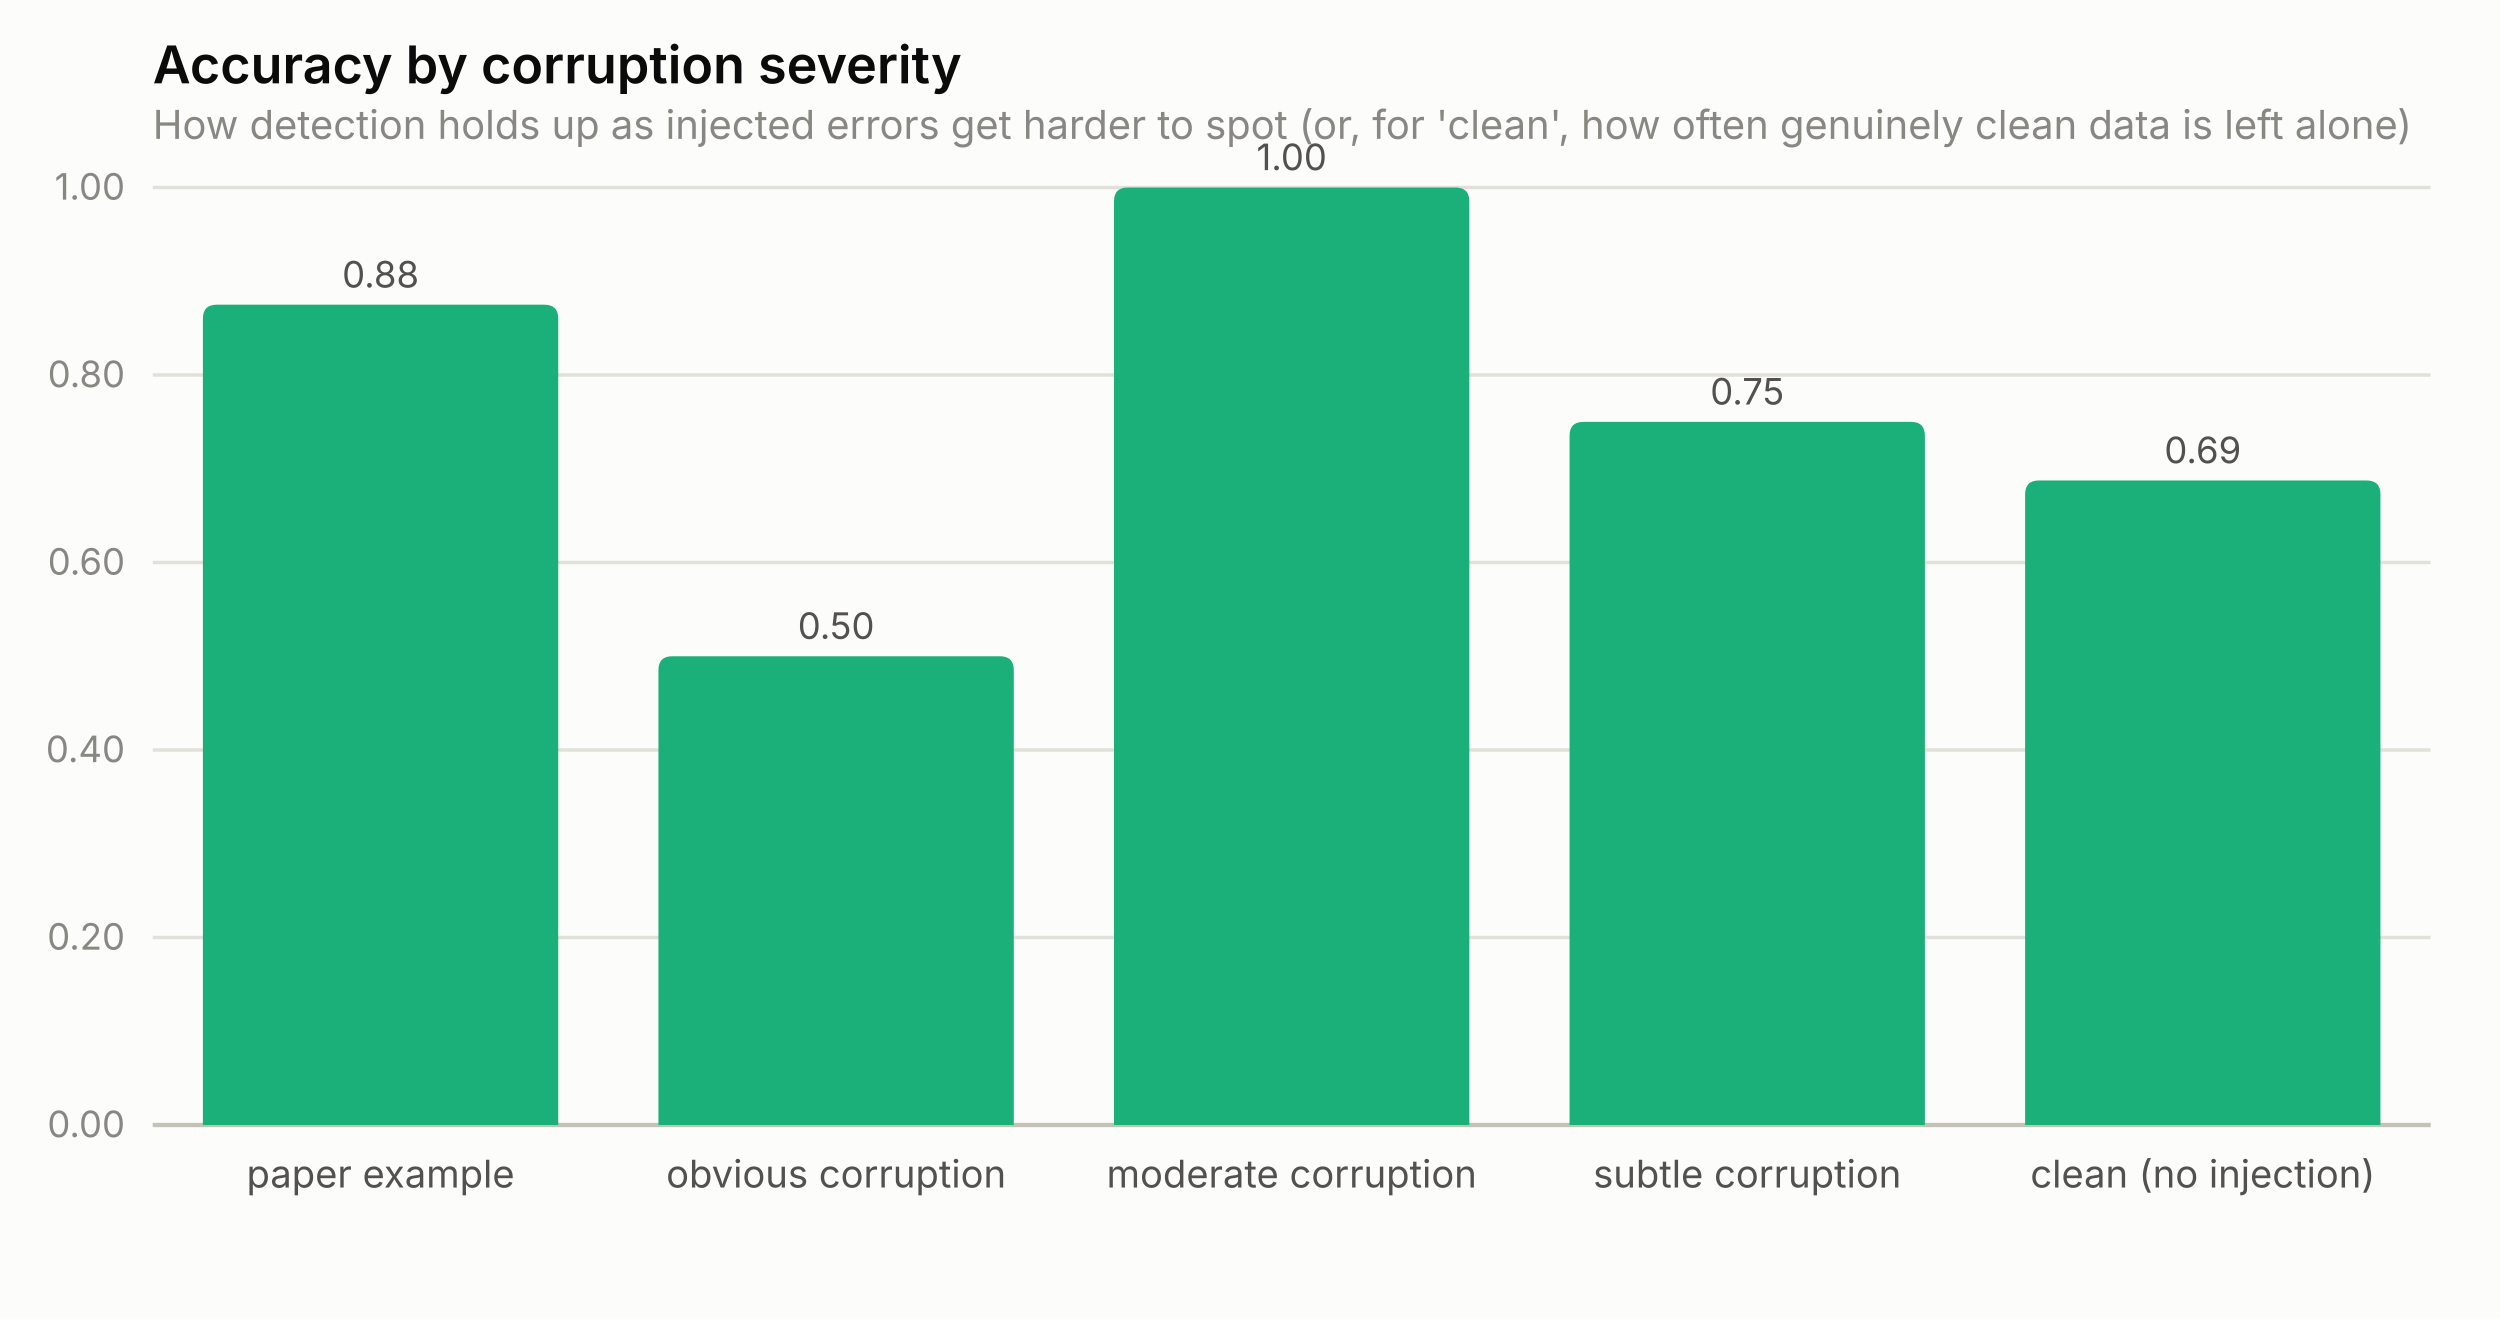
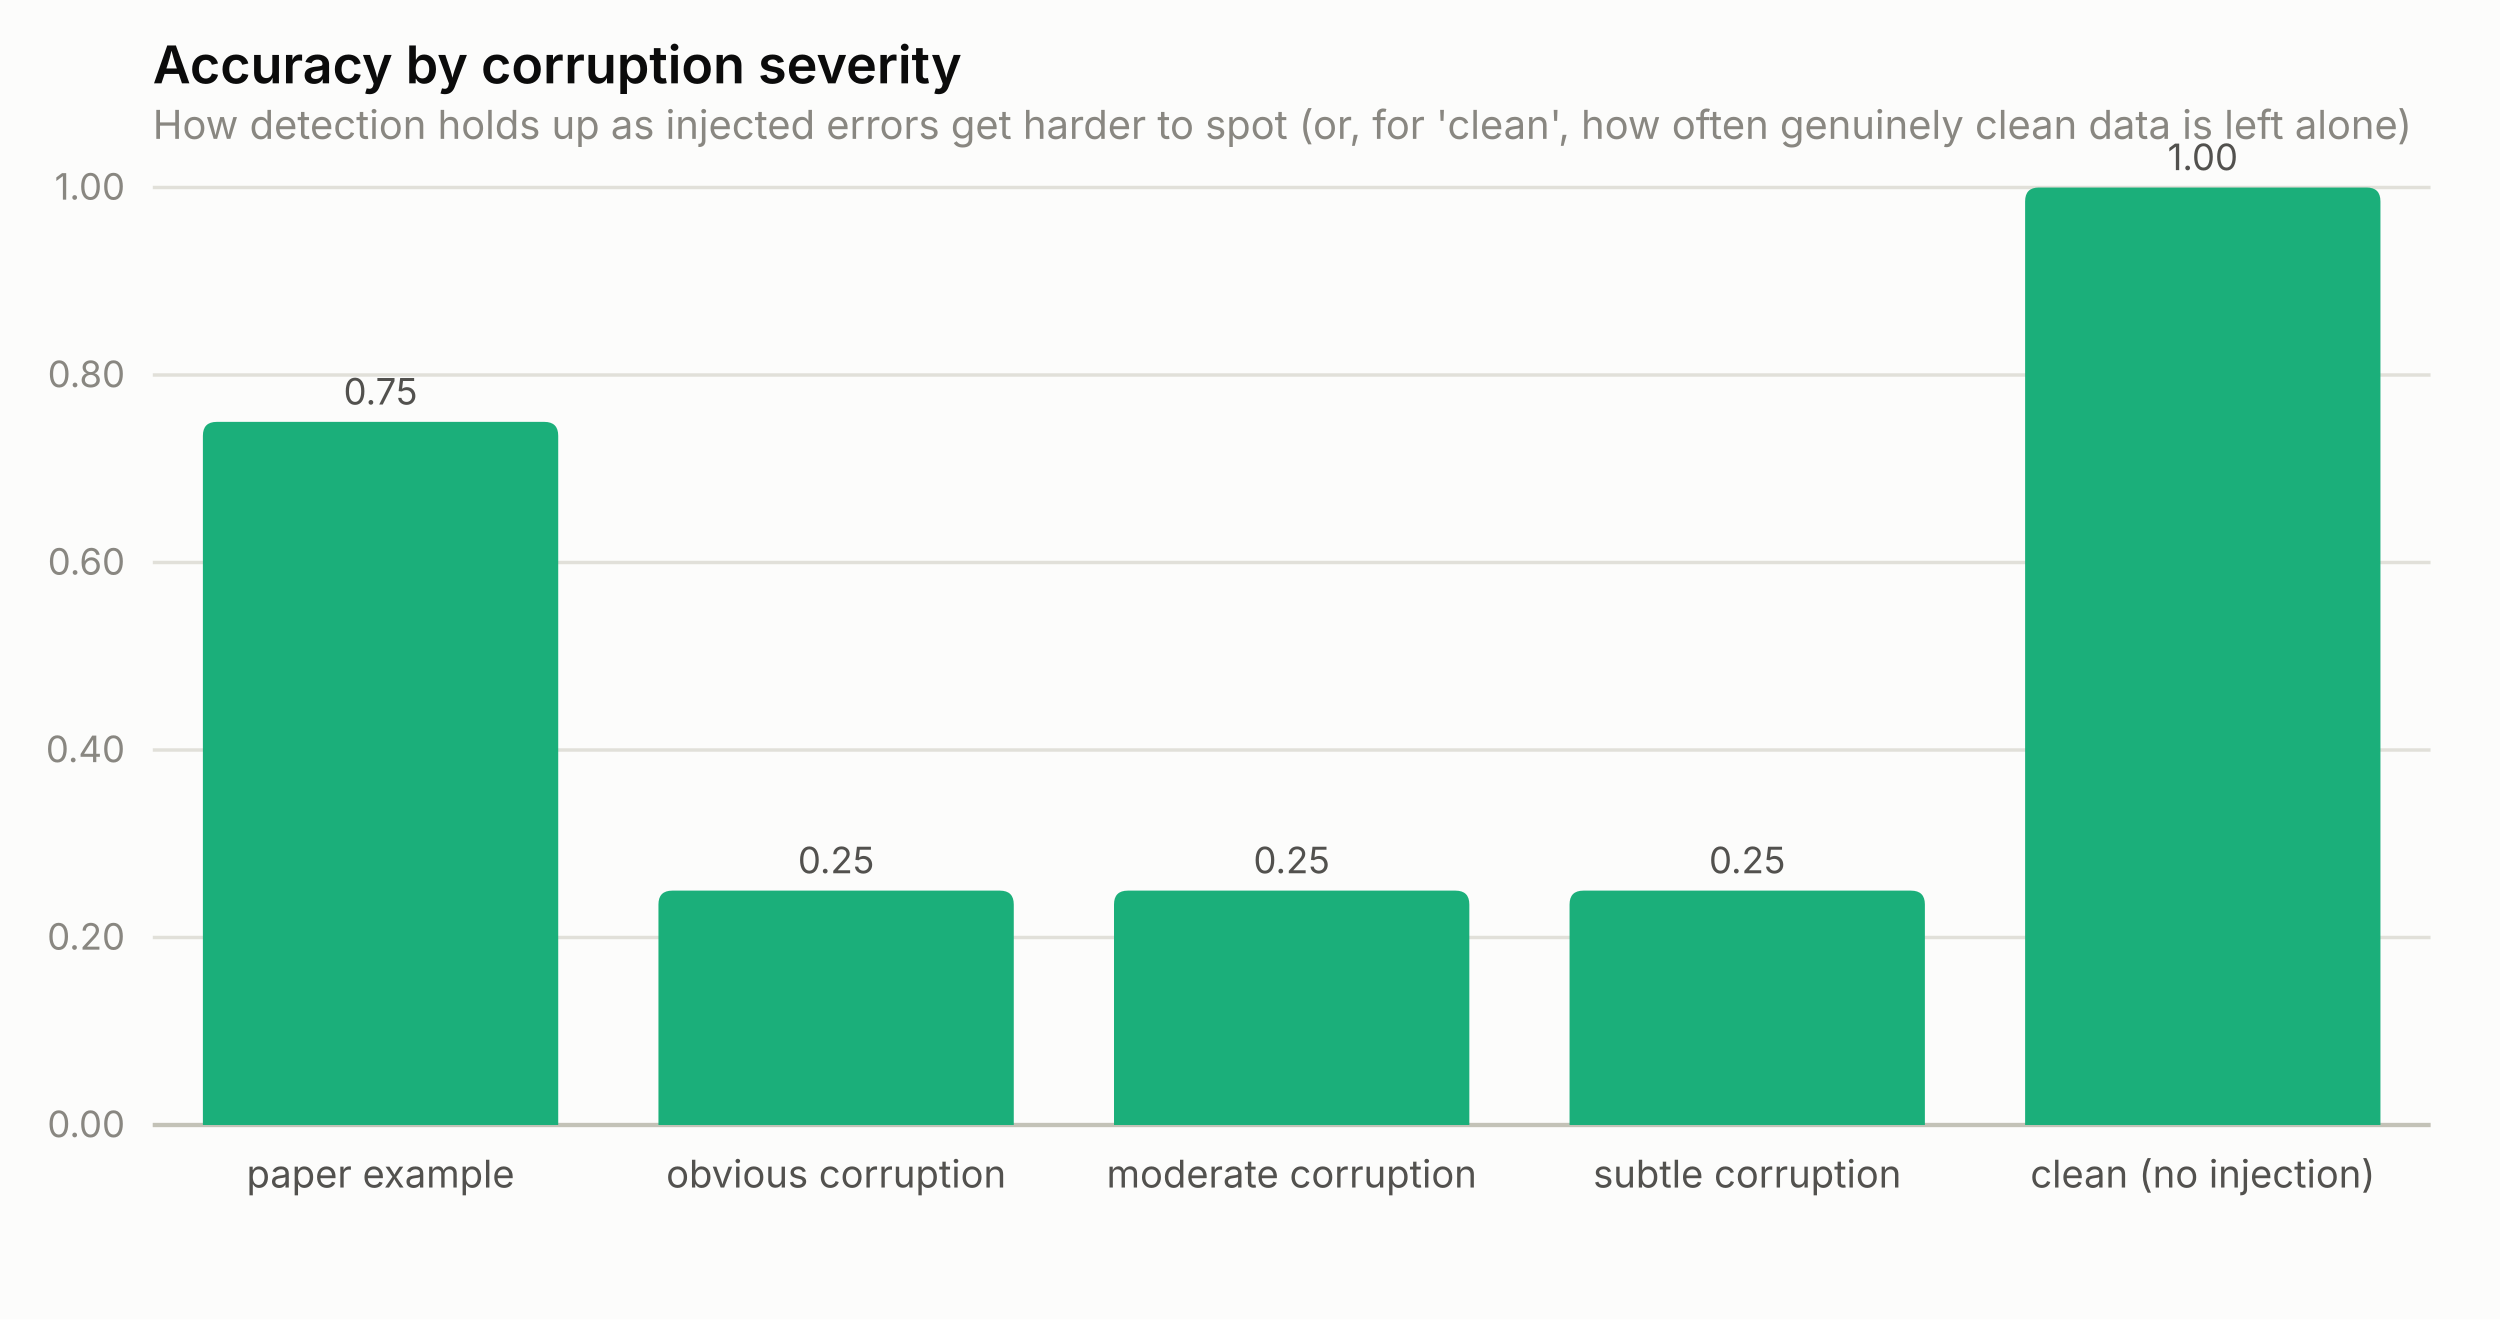
<svg xmlns="http://www.w3.org/2000/svg" viewBox="0 0 720 380" font-family="system-ui, -apple-system, 'Segoe UI', sans-serif" role="img" aria-label="Accuracy by corruption severity">
  <rect x="0" y="0" width="720" height="380" fill="#fcfcfb" />
  <text x="44" y="24" font-size="15" font-weight="600" fill="#0b0b0b">Accuracy by corruption severity</text>
  <text x="44" y="40" font-size="11.5" fill="#898781">How detection holds up as injected errors get harder to spot (or, for 'clean', how often genuinely clean data is left alone)</text>
  <line x1="44" y1="324.0" x2="700" y2="324.0" stroke="#e1e0d9" stroke-width="1" />
  <text x="36" y="327.5" font-size="10.5" fill="#898781" text-anchor="end">0.00</text>
  <line x1="44" y1="270.0" x2="700" y2="270.0" stroke="#e1e0d9" stroke-width="1" />
  <text x="36" y="273.5" font-size="10.5" fill="#898781" text-anchor="end">0.20</text>
  <line x1="44" y1="216.0" x2="700" y2="216.0" stroke="#e1e0d9" stroke-width="1" />
  <text x="36" y="219.5" font-size="10.5" fill="#898781" text-anchor="end">0.40</text>
  <line x1="44" y1="162.0" x2="700" y2="162.0" stroke="#e1e0d9" stroke-width="1" />
  <text x="36" y="165.5" font-size="10.5" fill="#898781" text-anchor="end">0.60</text>
  <line x1="44" y1="108.0" x2="700" y2="108.0" stroke="#e1e0d9" stroke-width="1" />
  <text x="36" y="111.5" font-size="10.5" fill="#898781" text-anchor="end">0.80</text>
  <line x1="44" y1="54.0" x2="700" y2="54.0" stroke="#e1e0d9" stroke-width="1" />
  <text x="36" y="57.5" font-size="10.5" fill="#898781" text-anchor="end">1.00</text>
  <line x1="44" y1="324.0" x2="700" y2="324.0" stroke="#c3c2b7" stroke-width="1.25" />
-   <path d="M 58.432,91.75 Q 58.432,87.75 62.432,87.75 L 156.768,87.75 Q 160.768,87.75 160.768,91.75 L 160.768,324.0 L 58.432,324.0 Z" fill="#1baf7a" />
-   <text x="109.6" y="82.8" font-size="10.5" fill="#52514e" text-anchor="middle">0.88</text>
+   <path d="M 58.432,125.5 Q 58.432,121.5 62.432,121.5 L 156.768,121.5 Q 160.768,121.5 160.768,125.5 L 160.768,324.0 L 58.432,324.0 Z" fill="#1baf7a" />
+   <text x="109.6" y="116.5" font-size="10.5" fill="#52514e" text-anchor="middle">0.75</text>
  <text x="109.6" y="342.0" font-size="11" fill="#52514e" text-anchor="middle">paper example</text>
-   <path d="M 189.632,193.0 Q 189.632,189.0 193.632,189.0 L 287.968,189.0 Q 291.968,189.0 291.968,193.0 L 291.968,324.0 L 189.632,324.0 Z" fill="#1baf7a" />
-   <text x="240.8" y="184.0" font-size="10.5" fill="#52514e" text-anchor="middle">0.50</text>
+   <path d="M 189.632,260.5 Q 189.632,256.5 193.632,256.5 L 287.968,256.5 Q 291.968,256.5 291.968,260.5 L 291.968,324.0 L 189.632,324.0 Z" fill="#1baf7a" />
+   <text x="240.8" y="251.5" font-size="10.5" fill="#52514e" text-anchor="middle">0.25</text>
  <text x="240.8" y="342.0" font-size="11" fill="#52514e" text-anchor="middle">obvious corruption</text>
-   <path d="M 320.832,58.0 Q 320.832,54.0 324.832,54.0 L 419.168,54.0 Q 423.168,54.0 423.168,58.0 L 423.168,324.0 L 320.832,324.0 Z" fill="#1baf7a" />
-   <text x="372.0" y="49.0" font-size="10.5" fill="#52514e" text-anchor="middle">1.00</text>
+   <path d="M 320.832,260.5 Q 320.832,256.5 324.832,256.5 L 419.168,256.5 Q 423.168,256.5 423.168,260.5 L 423.168,324.0 L 320.832,324.0 Z" fill="#1baf7a" />
+   <text x="372.0" y="251.5" font-size="10.5" fill="#52514e" text-anchor="middle">0.25</text>
  <text x="372.0" y="342.0" font-size="11" fill="#52514e" text-anchor="middle">moderate corruption</text>
-   <path d="M 452.032,125.5 Q 452.032,121.5 456.032,121.5 L 550.368,121.5 Q 554.368,121.5 554.368,125.5 L 554.368,324.0 L 452.032,324.0 Z" fill="#1baf7a" />
-   <text x="503.2" y="116.5" font-size="10.5" fill="#52514e" text-anchor="middle">0.75</text>
+   <path d="M 452.032,260.5 Q 452.032,256.5 456.032,256.5 L 550.368,256.5 Q 554.368,256.5 554.368,260.5 L 554.368,324.0 L 452.032,324.0 Z" fill="#1baf7a" />
+   <text x="503.2" y="251.5" font-size="10.5" fill="#52514e" text-anchor="middle">0.25</text>
  <text x="503.2" y="342.0" font-size="11" fill="#52514e" text-anchor="middle">subtle corruption</text>
-   <path d="M 583.232,142.375 Q 583.232,138.375 587.232,138.375 L 681.568,138.375 Q 685.568,138.375 685.568,142.375 L 685.568,324.0 L 583.232,324.0 Z" fill="#1baf7a" />
-   <text x="634.4" y="133.4" font-size="10.5" fill="#52514e" text-anchor="middle">0.69</text>
+   <path d="M 583.232,58.0 Q 583.232,54.0 587.232,54.0 L 681.568,54.0 Q 685.568,54.0 685.568,58.0 L 685.568,324.0 L 583.232,324.0 Z" fill="#1baf7a" />
+   <text x="634.4" y="49.0" font-size="10.5" fill="#52514e" text-anchor="middle">1.00</text>
  <text x="634.4" y="342.0" font-size="11" fill="#52514e" text-anchor="middle">clean (no injection)</text>
</svg>
